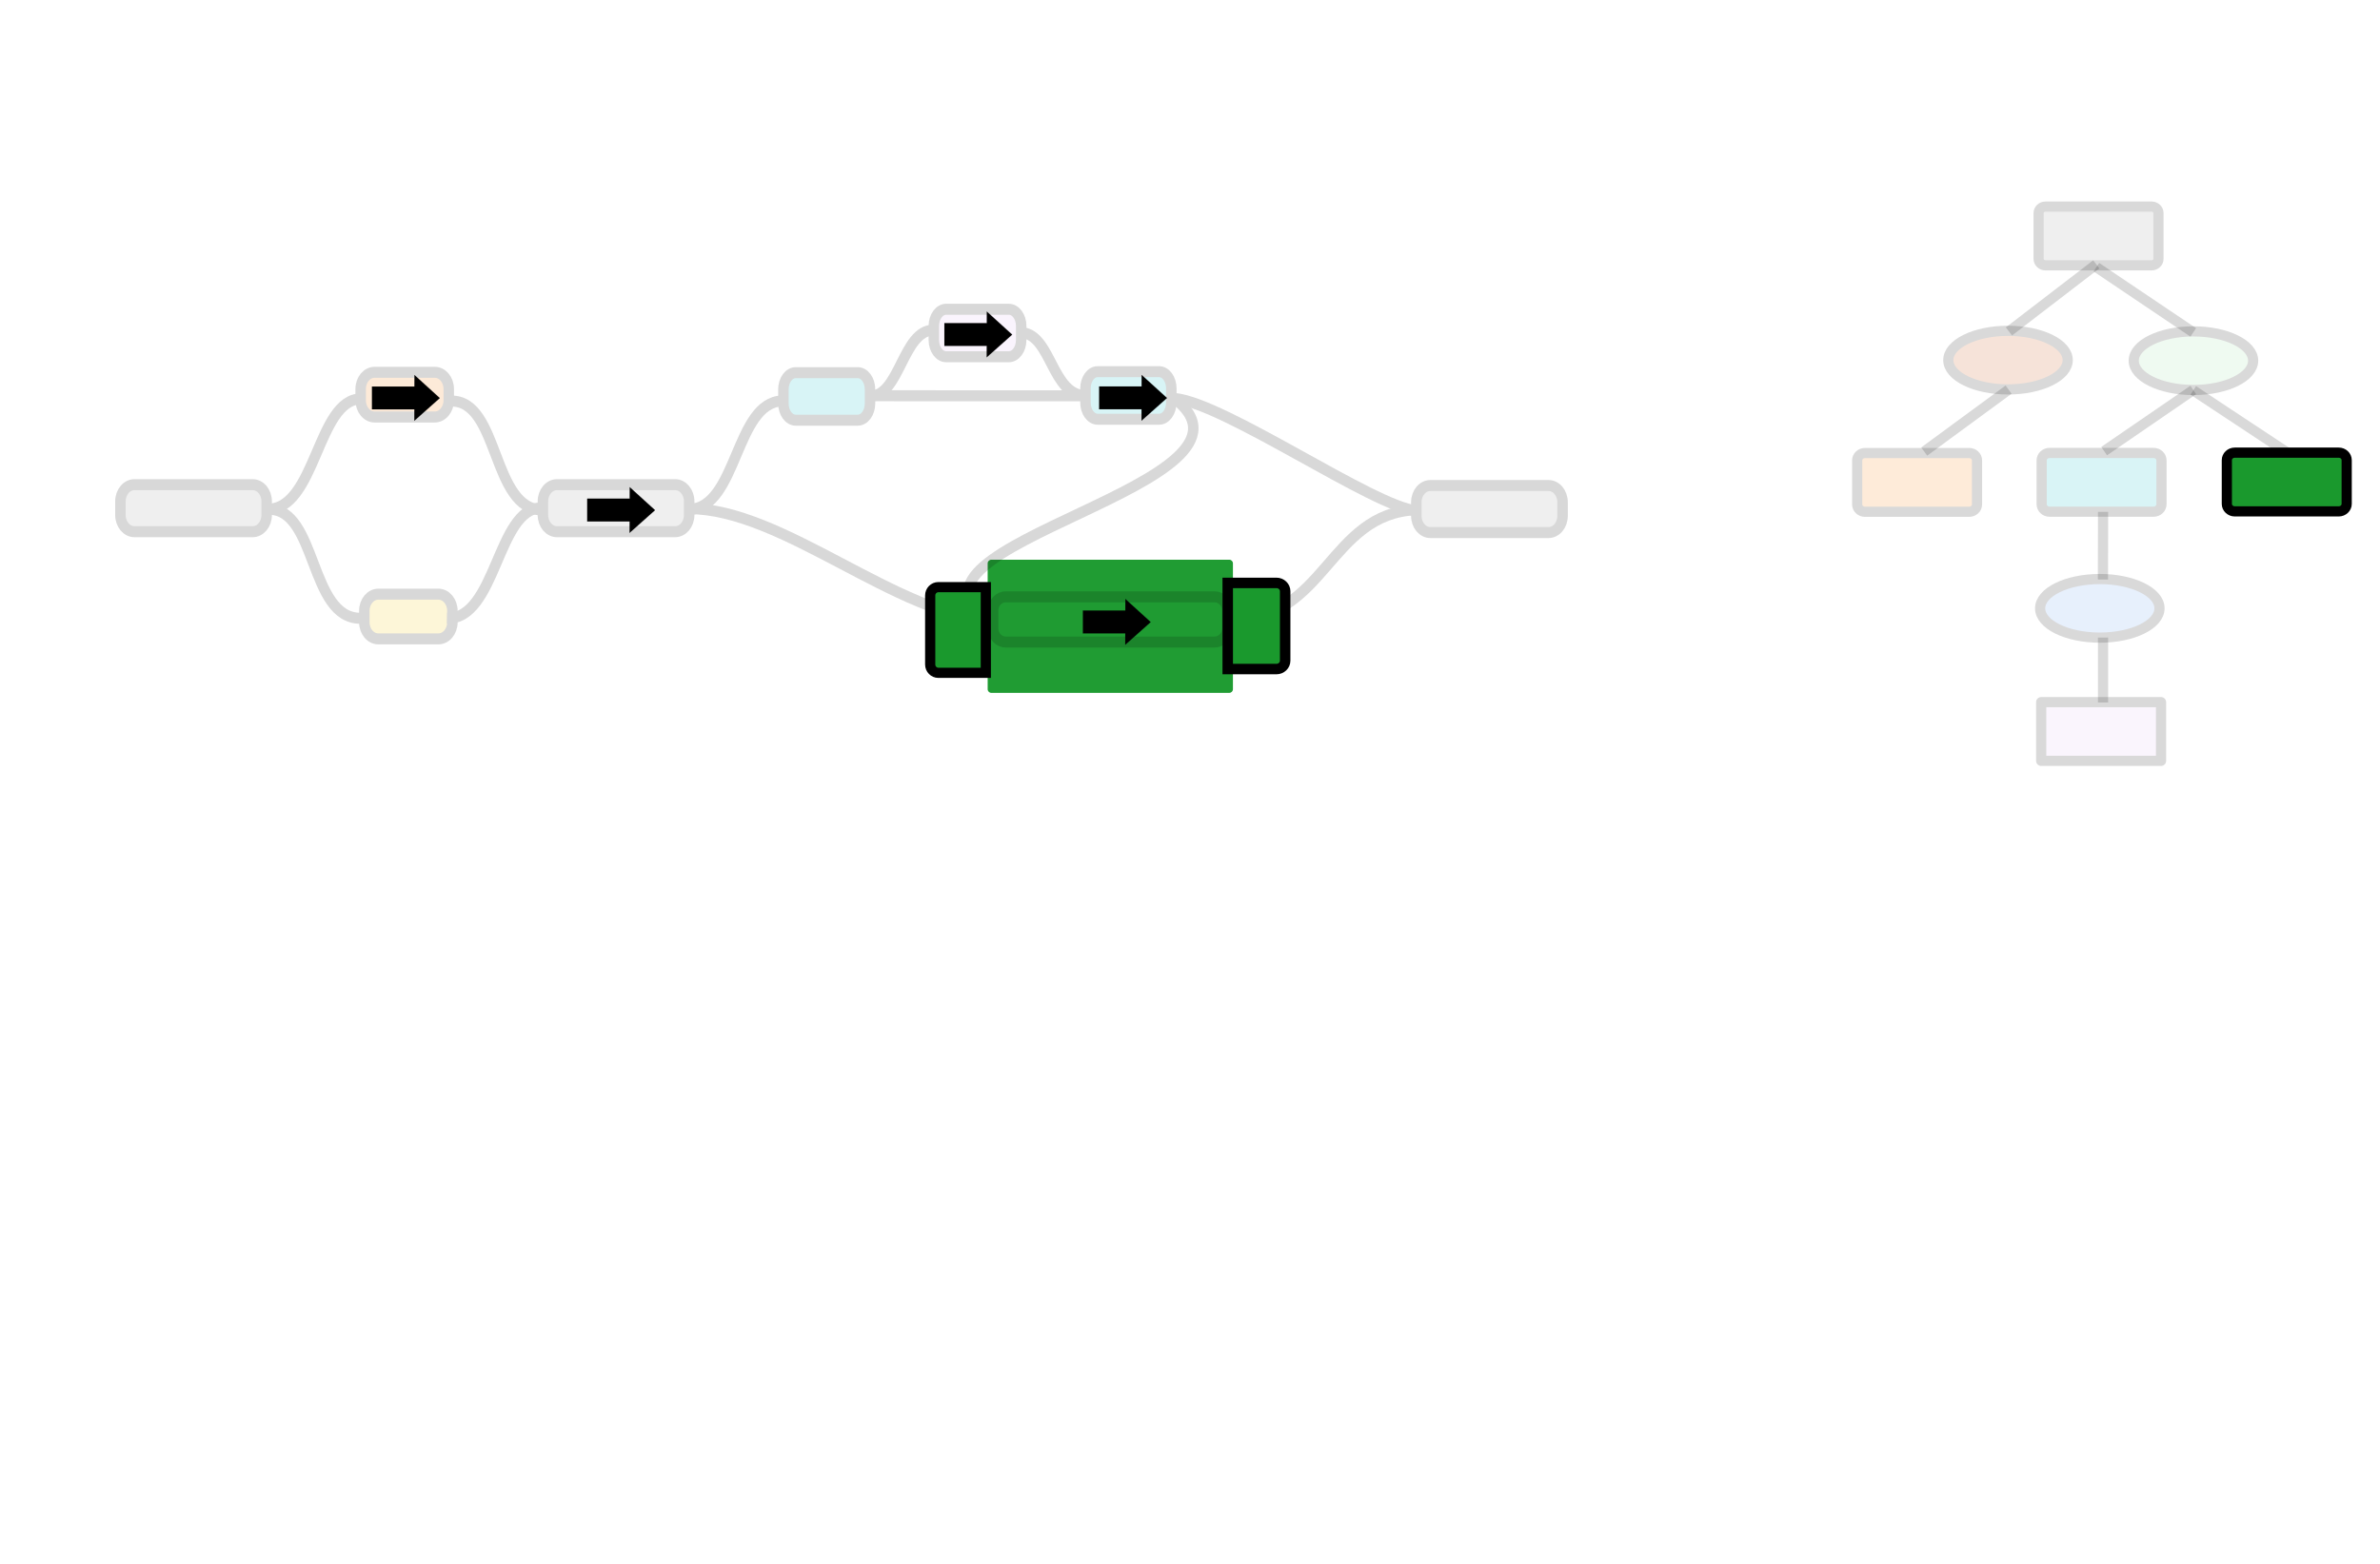
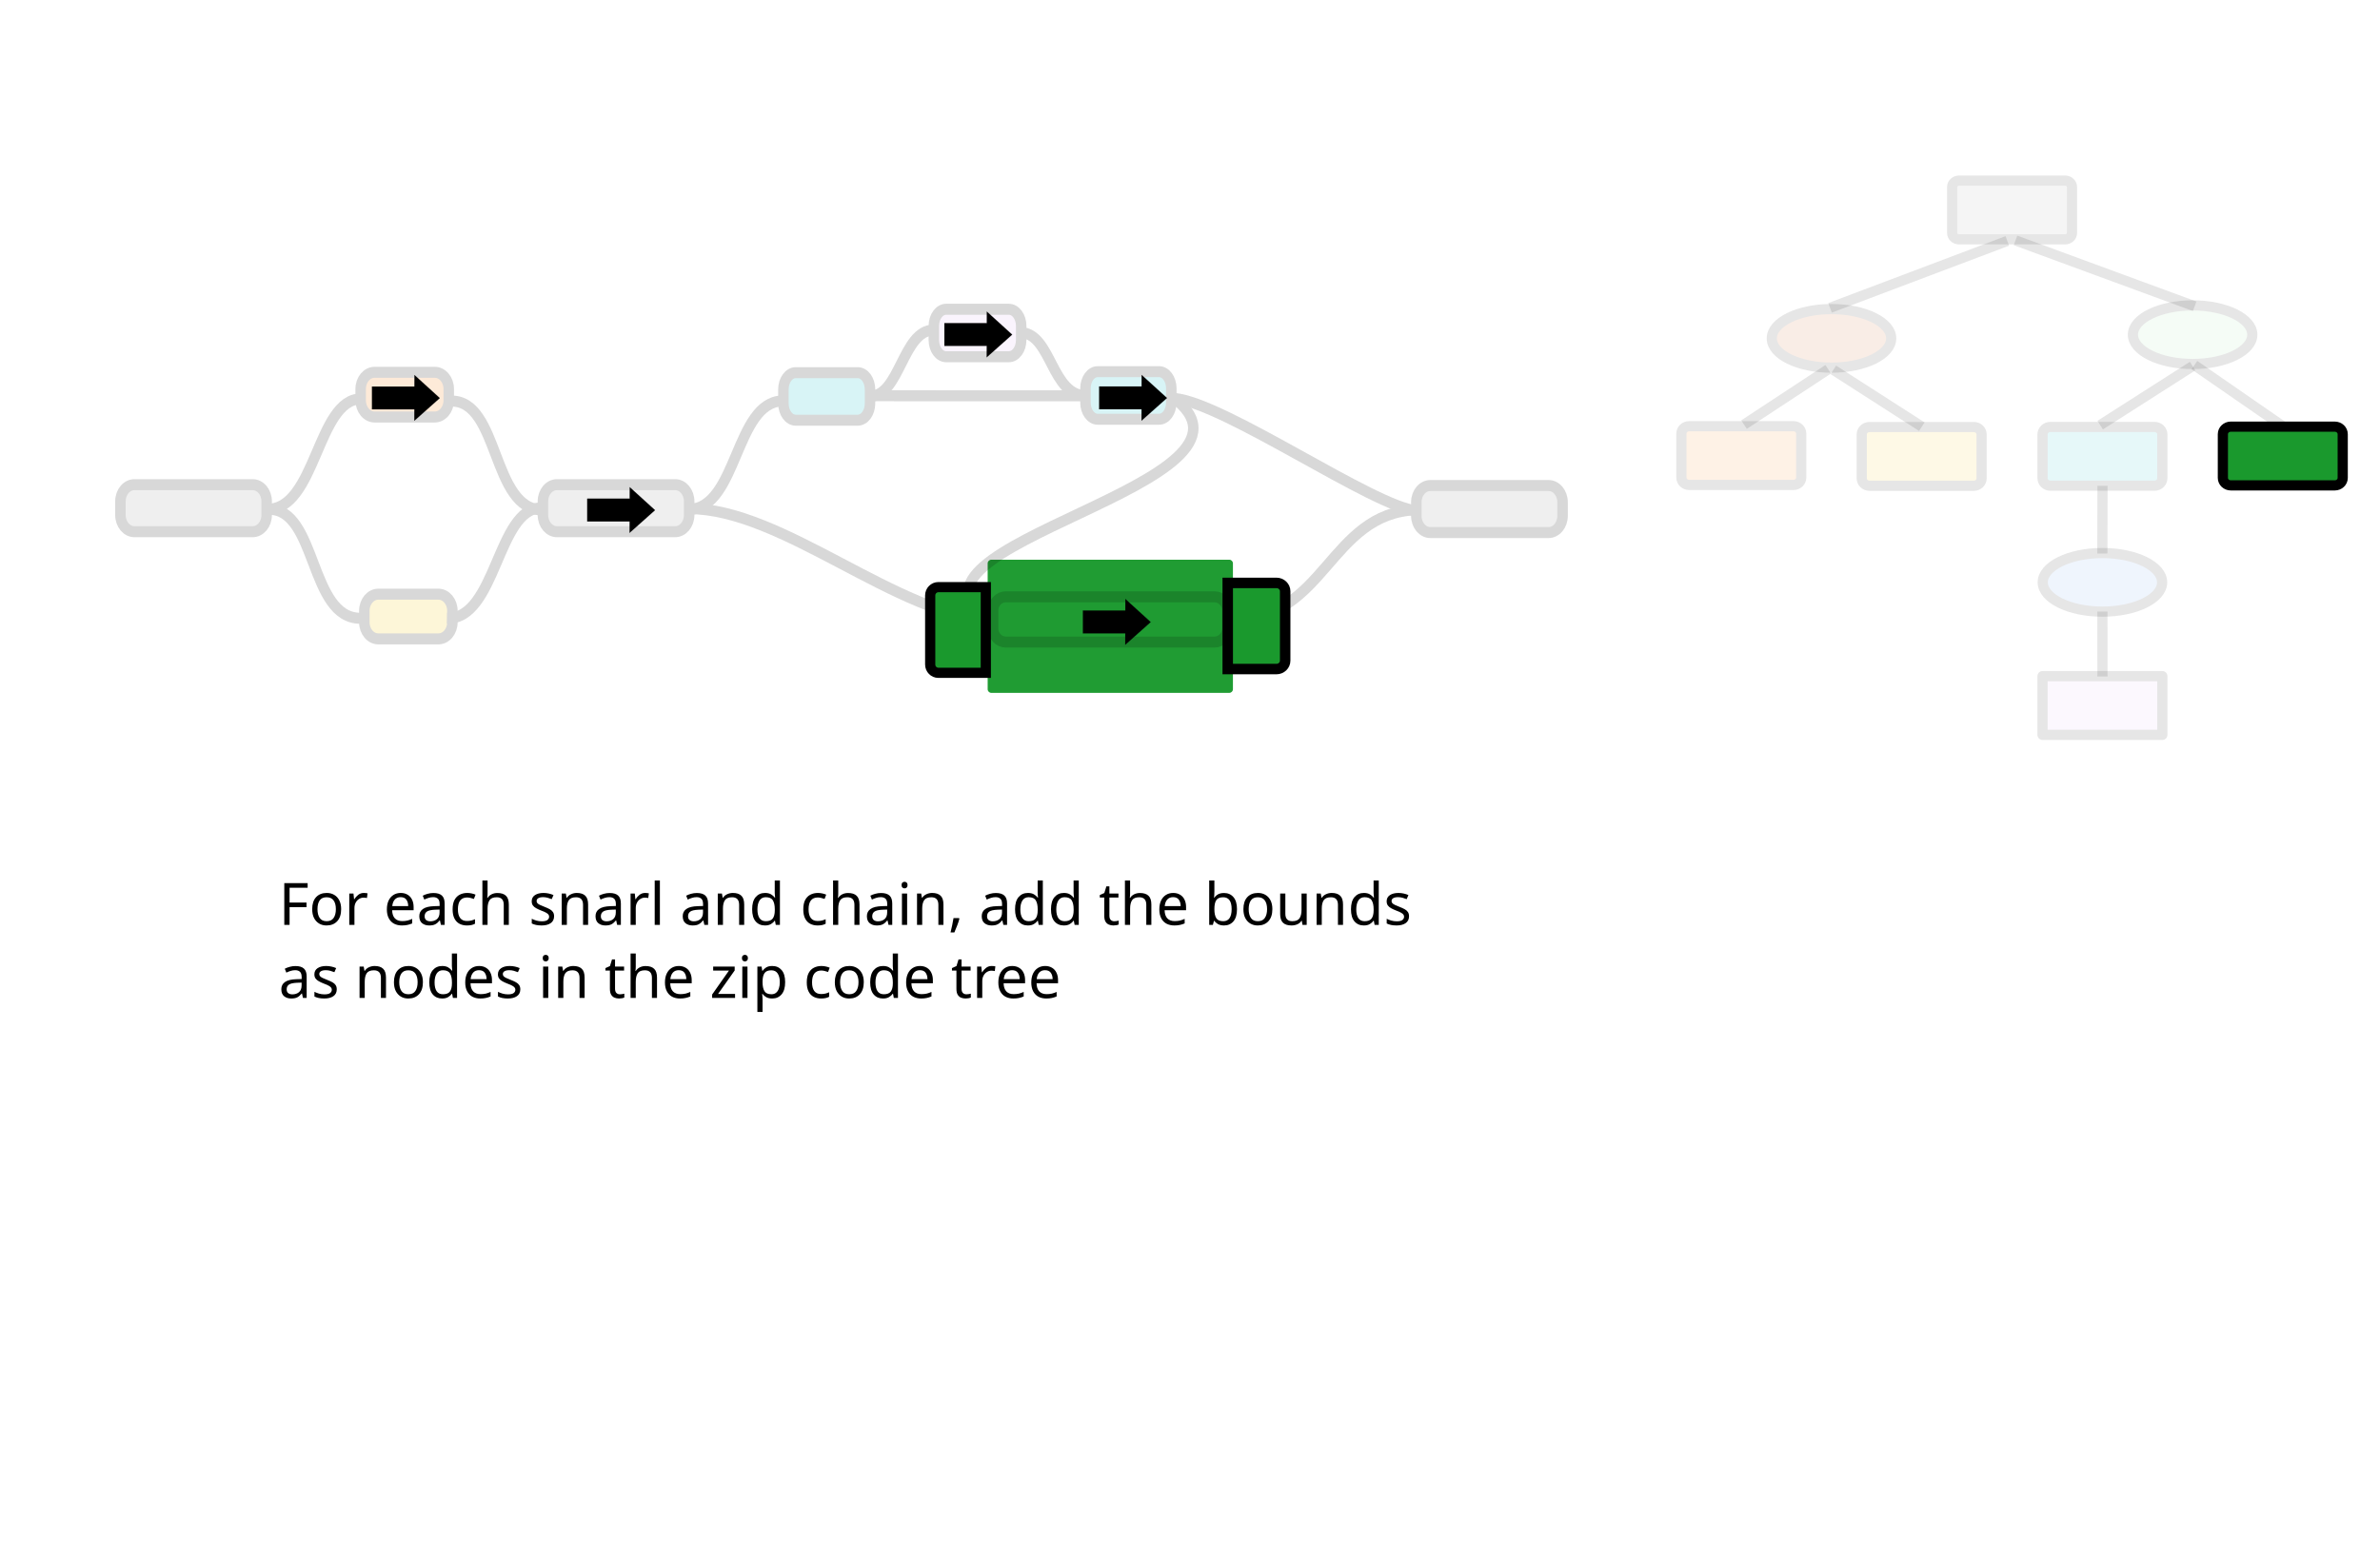
<svg xmlns="http://www.w3.org/2000/svg" width="689.631mm" height="453.047mm" viewBox="0 0 689.631 453.047" version="1.1" id="svg5" xml:space="preserve">
  <defs id="defs2" />
  <g id="layer1" transform="translate(-123.0018,-1393.002)">
    <rect style="opacity:0.972;fill:#1a992d;fill-opacity:1;stroke:none;stroke-width:0.24;stroke-dasharray:none;stroke-opacity:1" id="rect7436-4-8" width="71.071" height="38.588" x="409.188" y="1555.197" ry="1.066" />
    <g id="g16364-7-8" transform="translate(59.38712,1195.066)" style="opacity:0.153">
      <g id="g977-9-6" transform="matrix(2.32858,0,0,2.442497,-665.0383,-391.1974)">
        <path d="m 359.543,285.371 h 7.465 c 0.969,0 1.75,0.883 1.75,1.981 v 1.343 c 0,1.098 -0.781,1.981 -1.75,1.981 h -7.465 c -0.969,0 -1.746,-0.883 -1.746,-1.981 v -1.343 c 0,-1.098 0.777,-1.981 1.746,-1.981 z" style="fill:#f57600;fill-opacity:1;fill-rule:nonzero;stroke:#000000;stroke-width:1.304;stroke-linecap:butt;stroke-linejoin:miter;stroke-miterlimit:4;stroke-dasharray:none;stroke-opacity:1" id="path979-3-2" />
      </g>
      <g id="g981-9-8" transform="matrix(2.32858,0,0,2.442497,-665.0383,-391.1974)">
        <path d="m 411.941,285.414 h 7.704 c 0.851,0 1.535,0.891 1.535,1.992 v 1.657 c 0,1.101 -0.684,1.992 -1.535,1.992 h -7.704 c -0.851,0 -1.539,-0.891 -1.539,-1.992 v -1.657 c 0,-1.101 0.688,-1.992 1.539,-1.992 z" style="fill:#01b8c5;fill-opacity:1;fill-rule:nonzero;stroke:#000000;stroke-width:1.304;stroke-linecap:butt;stroke-linejoin:miter;stroke-miterlimit:4;stroke-dasharray:none;stroke-opacity:1" id="path983-2-4" />
      </g>
      <g id="g985-8-7" transform="matrix(2.32858,0,0,2.442497,-665.0383,-391.1974)">
        <path d="m 430.668,277.891 h 7.773 c 0.86,0 1.551,0.886 1.551,1.992 v 1.652 c 0,1.106 -0.691,1.992 -1.551,1.992 h -7.773 c -0.859,0 -1.547,-0.886 -1.547,-1.992 v -1.652 c 0,-1.106 0.688,-1.992 1.547,-1.992 z" style="fill:#dfb9f4;fill-opacity:1;fill-rule:nonzero;stroke:#000000;stroke-width:1.304;stroke-linecap:butt;stroke-linejoin:miter;stroke-miterlimit:4;stroke-dasharray:none;stroke-opacity:1" id="path987-30-2" />
      </g>
      <g id="g989-1-4" transform="matrix(2.32858,0,0,2.442497,-665.0383,-391.1974)">
        <path d="m 449.512,285.297 h 7.636 c 0.844,0 1.524,0.891 1.524,1.996 v 1.652 c 0,1.106 -0.68,1.996 -1.524,1.996 h -7.636 c -0.844,0 -1.524,-0.89 -1.524,-1.996 v -1.652 c 0,-1.105 0.68,-1.996 1.524,-1.996 z" style="fill:#01b8c5;fill-opacity:1;fill-rule:nonzero;stroke:#000000;stroke-width:1.304;stroke-linecap:butt;stroke-linejoin:miter;stroke-miterlimit:4;stroke-dasharray:none;stroke-opacity:1" id="path991-7-0" />
      </g>
      <g id="g993-8-6" transform="matrix(2.32858,0,0,2.442497,-665.0383,-391.1974)">
        <path d="m 438.086,312.008 h 25.953 c 0.879,0 1.59,0.719 1.59,1.617 v 2.137 c 0,0.894 -0.711,1.617 -1.59,1.617 h -25.953 c -0.879,0 -1.59,-0.723 -1.59,-1.617 v -2.137 c 0,-0.898 0.711,-1.617 1.59,-1.617 z" style="fill:#1a992d;fill-opacity:1;fill-rule:nonzero;stroke:#000000;stroke-width:1.304;stroke-linecap:butt;stroke-linejoin:miter;stroke-miterlimit:4;stroke-dasharray:none;stroke-opacity:1" id="path995-9-2" />
      </g>
      <g id="g997-15-9" transform="matrix(2.32858,0,0,2.442497,-665.0383,-391.1974)">
        <path d="m 329.652,298.703 h 14.7 c 0.968,0 1.75,0.883 1.75,1.981 v 1.621 c 0,1.097 -0.782,1.98 -1.75,1.98 h -14.7 c -0.968,0 -1.75,-0.883 -1.75,-1.98 v -1.621 c 0,-1.098 0.782,-1.981 1.75,-1.981 z" style="fill:#949494;fill-opacity:1;fill-rule:nonzero;stroke:#000000;stroke-width:1.304;stroke-linecap:butt;stroke-linejoin:miter;stroke-miterlimit:4;stroke-dasharray:none;stroke-opacity:1" id="path999-4-9" />
      </g>
      <g id="g1001-92-0" transform="matrix(2.32858,0,0,2.442497,-665.0383,-391.1974)">
        <path d="m 382.227,298.703 h 14.699 c 0.969,0 1.75,0.883 1.75,1.981 v 1.621 c 0,1.097 -0.781,1.98 -1.75,1.98 h -14.699 c -0.969,0 -1.75,-0.883 -1.75,-1.98 v -1.621 c 0,-1.098 0.781,-1.981 1.75,-1.981 z" style="fill:#949494;fill-opacity:1;fill-rule:nonzero;stroke:#000000;stroke-width:1.304;stroke-linecap:butt;stroke-linejoin:miter;stroke-miterlimit:4;stroke-dasharray:none;stroke-opacity:1" id="path1003-5-8" />
      </g>
      <g id="g1005-7-1" transform="matrix(2.32858,0,0,2.442497,-665.0383,-391.1974)">
        <path d="m 490.91,298.805 h 14.699 c 0.969,0 1.75,0.883 1.75,1.98 v 1.617 c 0,1.102 -0.781,1.985 -1.75,1.985 H 490.91 c -0.969,0 -1.75,-0.883 -1.75,-1.985 v -1.617 c 0,-1.097 0.781,-1.98 1.75,-1.98 z" style="fill:#949494;fill-opacity:1;fill-rule:nonzero;stroke:#000000;stroke-width:1.304;stroke-linecap:butt;stroke-linejoin:miter;stroke-miterlimit:4;stroke-dasharray:none;stroke-opacity:1" id="path1007-4-3" />
      </g>
      <g id="g1009-9-1" transform="matrix(2.32858,0,0,2.442497,-665.0383,-391.1974)">
        <path d="m 346.117,301.617 c 6.121,0.156 6.258,-13.094 11.727,-13.086" style="fill:none;stroke:#000000;stroke-width:1.304;stroke-linecap:butt;stroke-linejoin:miter;stroke-miterlimit:4;stroke-dasharray:none;stroke-opacity:1" id="path1011-9-1" />
      </g>
      <g id="g1013-4-0" transform="matrix(2.32858,0,0,2.442497,-665.0383,-391.1974)">
        <path d="m 369.055,288.785 c 6.047,-0.086 5.023,12.942 11.41,12.926" style="fill:none;stroke:#000000;stroke-width:1.304;stroke-linecap:butt;stroke-linejoin:miter;stroke-miterlimit:4;stroke-dasharray:none;stroke-opacity:1" id="path1015-5-3" />
      </g>
      <g id="g1021-9-4" transform="matrix(2.32858,0,0,2.442497,-665.0383,-391.1974)">
        <path d="m 398.703,301.645 c 5.985,-0.215 5.699,-12.715 11.555,-12.875" style="fill:none;stroke:#000000;stroke-width:1.304;stroke-linecap:butt;stroke-linejoin:miter;stroke-miterlimit:4;stroke-dasharray:none;stroke-opacity:1" id="path1023-3-0" />
      </g>
      <g id="g1025-5-3" transform="matrix(2.32858,0,0,2.442497,-665.0383,-391.1974)">
        <path d="m 421.156,288.152 26.922,0.008 c -4.316,-0.031 -4.277,-7.144 -7.996,-7.504" style="fill:none;stroke:#000000;stroke-width:1.304;stroke-linecap:butt;stroke-linejoin:miter;stroke-miterlimit:4;stroke-dasharray:none;stroke-opacity:1" id="path1027-7-9" />
      </g>
      <g id="g1029-0-1" transform="matrix(2.32858,0,0,2.442497,-665.0383,-391.1974)">
        <path d="m 429.059,280.367 c -3.793,0.024 -4.196,7.871 -7.852,7.828" style="fill:none;stroke:#000000;stroke-width:1.304;stroke-linecap:butt;stroke-linejoin:miter;stroke-miterlimit:4;stroke-dasharray:none;stroke-opacity:1" id="path1031-8-9" />
      </g>
      <g id="g1033-1-6" transform="matrix(2.32858,0,0,2.442497,-665.0383,-391.1974)">
        <path d="m 458.734,288.234 c 14.875,10.379 -37.89,17.688 -22.48,26.621" style="fill:none;stroke:#000000;stroke-width:1.304;stroke-linecap:butt;stroke-linejoin:miter;stroke-miterlimit:4;stroke-dasharray:none;stroke-opacity:1" id="path1035-9-9" />
      </g>
      <g id="g1037-9-3" transform="matrix(2.32858,0,0,2.442497,-665.0383,-391.1974)">
        <path d="m 459.047,288.473 c 6.223,0.511 24.855,12.894 30.137,13.324" style="fill:none;stroke:#000000;stroke-width:1.304;stroke-linecap:butt;stroke-linejoin:miter;stroke-miterlimit:4;stroke-dasharray:none;stroke-opacity:1" id="path1039-7-3" />
      </g>
      <g id="g1041-8-8" transform="matrix(2.32858,0,0,2.442497,-665.0383,-391.1974)">
        <path d="m 466.094,314.711 c 11.75,0.164 12.176,-12.609 23.054,-13.031" style="fill:none;stroke:#000000;stroke-width:1.304;stroke-linecap:butt;stroke-linejoin:miter;stroke-miterlimit:4;stroke-dasharray:none;stroke-opacity:1" id="path1043-2-0" />
      </g>
      <g id="g1045-5-5" transform="matrix(2.32858,0,0,2.442497,-665.0383,-391.1974)">
        <path d="m 436.449,314.816 c -11.875,-0.476 -26.09,-13.281 -37.804,-13.265" style="fill:none;stroke:#000000;stroke-width:1.304;stroke-linecap:butt;stroke-linejoin:miter;stroke-miterlimit:4;stroke-dasharray:none;stroke-opacity:1" id="path1047-3-6" />
      </g>
      <g id="g977-3-1-6-4-6" transform="matrix(2.32858,0,0,2.442497,-663.9782,-326.899)" style="fill:#f2c300;fill-opacity:1">
        <path d="m 359.543,285.371 h 7.465 c 0.969,0 1.75,0.883 1.75,1.981 v 1.343 c 0,1.098 -0.781,1.981 -1.75,1.981 h -7.465 c -0.969,0 -1.746,-0.883 -1.746,-1.981 v -1.343 c 0,-1.098 0.777,-1.981 1.746,-1.981 z" style="fill:#f2c300;fill-opacity:1;fill-rule:nonzero;stroke:#000000;stroke-width:1.304;stroke-linecap:butt;stroke-linejoin:miter;stroke-miterlimit:4;stroke-dasharray:none;stroke-opacity:1" id="path979-6-0-7-9-4" />
      </g>
      <g id="g1009-0-1-3-0-0" transform="matrix(2.32858,0,0,2.442497,-612.8154,-359.6062)">
        <path d="m 346.117,301.617 c 6.121,0.156 6.258,-13.094 11.727,-13.086" style="fill:none;stroke:#000000;stroke-width:1.304;stroke-linecap:butt;stroke-linejoin:miter;stroke-miterlimit:4;stroke-dasharray:none;stroke-opacity:1" id="path1011-6-5-6-2-0" />
      </g>
      <g id="g1013-2-9-5-0-4" transform="matrix(2.32858,0,0,2.442497,-717.8909,-359.8255)">
        <path d="m 369.055,288.785 c 6.047,-0.086 5.023,12.942 11.41,12.926" style="fill:none;stroke:#000000;stroke-width:1.304;stroke-linecap:butt;stroke-linejoin:miter;stroke-miterlimit:4;stroke-dasharray:none;stroke-opacity:1" id="path1015-6-7-6-19-6" />
      </g>
    </g>
    <path d="m 408.951,1483.309 -0.009,3.332 h -12.288 v 6.592 h 12.269 l -0.009,3.3 7.368,-6.563 z" style="fill:#000000;fill-opacity:1;fill-rule:evenodd;stroke:#000000;stroke-width:0.037;stroke-linecap:butt;stroke-linejoin:miter;stroke-miterlimit:4;stroke-dasharray:none;stroke-opacity:1" id="path1115-7-3-7-2" />
    <path d="m 394.894,1563.149 c -1.306,0 -2.358,1.074 -2.358,2.406 v 20.011 c 0,1.332 1.052,2.406 2.358,2.406 h 13.761 v -24.822 z" style="fill:#1a992d;fill-opacity:1;fill-rule:evenodd;stroke:#000000;stroke-width:2.955;stroke-linecap:butt;stroke-linejoin:miter;stroke-miterlimit:5.4;stroke-dasharray:none;stroke-opacity:1" id="path959-8-6" />
    <path d="m 478.751,1561.919 v 24.964 h 14.12 c 1.393,0 2.524,-1.083 2.524,-2.431 v -20.102 c 0,-1.351 -1.131,-2.431 -2.524,-2.431 z" style="fill:#1a992d;fill-opacity:1;fill-rule:evenodd;stroke:#000000;stroke-width:3.034;stroke-linecap:butt;stroke-linejoin:miter;stroke-miterlimit:4;stroke-dasharray:none;stroke-opacity:1" id="path963-2-2" />
    <path d="m 243.102,1501.696 -0.016,3.329 h -12.29 v 6.602 h 12.272 l -0.009,3.292 4.6,-4.093 2.768,-2.463 z" style="fill:#000000;fill-opacity:1;fill-rule:evenodd;stroke:#000000;stroke-width:0.037;stroke-linecap:butt;stroke-linejoin:miter;stroke-miterlimit:4;stroke-dasharray:none;stroke-opacity:1" id="path1107-5-9-4-6" />
    <path d="m 305.475,1534.184 -0.009,3.329 H 293.167 v 6.592 h 12.281 l -0.019,3.302 7.368,-6.566 z" style="fill:#000000;fill-opacity:1;fill-rule:evenodd;stroke:#000000;stroke-width:0.037;stroke-linecap:butt;stroke-linejoin:miter;stroke-miterlimit:4;stroke-dasharray:none;stroke-opacity:1" id="path1111-9-3-0-1" />
    <path d="m 453.804,1501.667 -0.009,3.339 h -12.29 v 6.592 h 12.272 l -0.009,3.302 7.368,-6.563 z" style="fill:#000000;fill-opacity:1;fill-rule:evenodd;stroke:#000000;stroke-width:0.037;stroke-linecap:butt;stroke-linejoin:miter;stroke-miterlimit:4;stroke-dasharray:none;stroke-opacity:1" id="path1119-5-3-6-3" />
    <path d="m 449.091,1566.603 -0.009,3.339 h -12.288 v 6.592 h 12.272 l -0.009,3.302 7.358,-6.565 z" style="fill:#000000;fill-opacity:1;fill-rule:evenodd;stroke:#000000;stroke-width:0.037;stroke-linecap:butt;stroke-linejoin:miter;stroke-miterlimit:4;stroke-dasharray:none;stroke-opacity:1" id="path1123-5-7-4-2" />
-     <path d="m 715.706,1452.87 h 30.744 c 1.099,0 1.99,0.842 1.99,1.881 v 13.265 c 0,1.04 -0.892,1.874 -1.99,1.874 h -30.744 c -1.101,0 -1.993,-0.834 -1.993,-1.874 v -13.265 c 0,-1.038 0.892,-1.881 1.993,-1.881 z" style="opacity:0.152;fill:#949494;fill-opacity:1;fill-rule:evenodd;stroke:#000000;stroke-width:2.95;stroke-linecap:butt;stroke-linejoin:miter;stroke-miterlimit:4;stroke-dasharray:none;stroke-opacity:1" id="path475-9" />
-     <path d="m 663.393,1524.285 h 30.208 c 1.255,0 2.263,0.952 2.263,2.138 v 12.742 c 0,1.185 -1.008,2.14 -2.263,2.14 h -30.208 c -1.245,0 -2.256,-0.955 -2.256,-2.14 v -12.742 c 0,-1.185 1.01,-2.138 2.256,-2.138 z" style="opacity:0.152;fill:#f57600;fill-opacity:1;fill-rule:evenodd;stroke:#000000;stroke-width:2.95;stroke-linecap:butt;stroke-linejoin:miter;stroke-miterlimit:4;stroke-dasharray:none;stroke-opacity:1" id="path479-9" />
-     <path d="m 716.888,1524.259 h 30.134 c 1.273,0 2.291,0.97 2.291,2.173 v 12.674 c 0,1.203 -1.017,2.173 -2.291,2.173 h -30.134 c -1.273,0 -2.293,-0.97 -2.293,-2.173 v -12.674 c 0,-1.203 1.02,-2.173 2.293,-2.173 z" style="opacity:0.152;fill:#01b8c5;fill-opacity:1;fill-rule:evenodd;stroke:#000000;stroke-width:2.95;stroke-linecap:butt;stroke-linejoin:miter;stroke-miterlimit:4;stroke-dasharray:none;stroke-opacity:1" id="path483-1" />
-     <path d="m 714.46,1596.473 h 34.727 v 17.011 h -34.727 z" style="opacity:0.152;fill:#dfb9f4;fill-opacity:1;fill-rule:evenodd;stroke:#000000;stroke-width:2.95;stroke-linecap:butt;stroke-linejoin:round;stroke-miterlimit:4;stroke-dasharray:none;stroke-opacity:1" id="path487-4" />
-     <path d="m 770.554,1524.173 h 30.117 c 1.283,0 2.309,0.97 2.309,2.182 v 12.665 c 0,1.203 -1.027,2.173 -2.309,2.173 H 770.554 c -1.273,0 -2.3,-0.97 -2.3,-2.173 v -12.665 c 0,-1.212 1.027,-2.182 2.3,-2.182 z" style="fill:#1a992d;fill-opacity:1;fill-rule:evenodd;stroke:#000000;stroke-width:2.95;stroke-linecap:butt;stroke-linejoin:miter;stroke-miterlimit:4;stroke-dasharray:none;stroke-opacity:1" id="path491-9" />
-     <path d="m 775.873,1497.522 c 0,4.689 -7.747,8.497 -17.293,8.497 -9.558,0 -17.305,-3.807 -17.305,-8.497 0,-4.683 7.747,-8.49 17.305,-8.49 9.546,0 17.293,3.807 17.293,8.49 z" style="opacity:0.152;fill:#96dca1;fill-opacity:1;fill-rule:nonzero;stroke:#000000;stroke-width:2.95;stroke-linecap:butt;stroke-linejoin:miter;stroke-miterlimit:4;stroke-dasharray:none;stroke-opacity:1" id="path495-1" />
-     <path d="m 722.142,1497.357 c 0,4.692 -7.747,8.49 -17.303,8.49 -9.549,0 -17.296,-3.799 -17.296,-8.49 0,-4.689 7.747,-8.488 17.296,-8.488 9.556,0 17.303,3.799 17.303,8.488 z" style="opacity:0.152;fill:#c44601;fill-opacity:1;fill-rule:nonzero;stroke:#000000;stroke-width:2.95;stroke-linecap:butt;stroke-linejoin:miter;stroke-miterlimit:4;stroke-dasharray:none;stroke-opacity:1" id="path499-0" />
-     <path d="m 748.74,1569.287 c 0,4.692 -7.738,8.49 -17.296,8.49 -9.556,0 -17.293,-3.799 -17.293,-8.49 0,-4.689 7.738,-8.488 17.293,-8.488 9.558,0 17.296,3.799 17.296,8.488 z" style="opacity:0.152;fill:#5f97eb;fill-opacity:1;fill-rule:nonzero;stroke:#000000;stroke-width:2.95;stroke-linecap:butt;stroke-linejoin:miter;stroke-miterlimit:4;stroke-dasharray:none;stroke-opacity:1" id="path503-7" />
-     <path d="m 705.112,1489.04 25.306,-19.426" style="opacity:0.152;fill:none;stroke:#000000;stroke-width:2.95;stroke-linecap:butt;stroke-linejoin:miter;stroke-miterlimit:4;stroke-dasharray:none;stroke-opacity:1" id="path507-5" />
-     <path d="m 758.515,1489.324 -28.069,-18.894" style="opacity:0.152;fill:none;stroke:#000000;stroke-width:2.95;stroke-linecap:butt;stroke-linejoin:miter;stroke-miterlimit:4;stroke-dasharray:none;stroke-opacity:1" id="path511-8" />
-     <path d="m 785.741,1524.138 -27.217,-17.998" style="opacity:0.152;fill:none;stroke:#000000;stroke-width:2.95;stroke-linecap:butt;stroke-linejoin:miter;stroke-miterlimit:4;stroke-dasharray:none;stroke-opacity:1" id="path515-7" />
-     <path d="m 732.701,1523.726 25.823,-17.717" style="opacity:0.152;fill:none;stroke:#000000;stroke-width:2.95;stroke-linecap:butt;stroke-linejoin:miter;stroke-miterlimit:4;stroke-dasharray:none;stroke-opacity:1" id="path519-0" />
-     <path d="m 705.012,1505.906 -24.451,17.948" style="opacity:0.152;fill:#f57600;fill-opacity:1;fill-rule:nonzero;stroke:#000000;stroke-width:2.95;stroke-linecap:butt;stroke-linejoin:miter;stroke-miterlimit:4;stroke-dasharray:none;stroke-opacity:1" id="path523-4" />
-     <path d="m 732.392,1541.331 -0.037,19.606" style="opacity:0.152;fill:none;stroke:#000000;stroke-width:2.95;stroke-linecap:butt;stroke-linejoin:miter;stroke-miterlimit:4;stroke-dasharray:none;stroke-opacity:1" id="path527-8" />
-     <path d="m 732.382,1577.759 0.009,18.817" style="opacity:0.152;fill:none;stroke:#000000;stroke-width:2.95;stroke-linecap:butt;stroke-linejoin:miter;stroke-miterlimit:4;stroke-dasharray:none;stroke-opacity:1" id="path531-0" />
+     <text xml:space="preserve" style="font-style:normal;font-variant:normal;font-weight:normal;font-stretch:normal;font-size:16.933px;font-family:sans-serif;-inkscape-font-specification:'sans-serif, Normal';font-variant-ligatures:normal;font-variant-caps:normal;font-variant-numeric:normal;font-variant-east-asian:normal;fill:#000000;stroke-width:1.4;stroke-dasharray:none" x="203.738" y="1661.016" id="text250-67-3-0-2">
+       <tspan style="font-style:normal;font-variant:normal;font-weight:normal;font-stretch:normal;font-size:16.933px;font-family:sans-serif;-inkscape-font-specification:'sans-serif, Normal';font-variant-ligatures:normal;font-variant-caps:normal;font-variant-numeric:normal;font-variant-east-asian:normal;stroke-width:1.4;stroke-dasharray:none" x="203.738" y="1661.016" id="tspan333">For each snarl and chain, add the bounds</tspan>
+       <tspan style="font-style:normal;font-variant:normal;font-weight:normal;font-stretch:normal;font-size:16.933px;font-family:sans-serif;-inkscape-font-specification:'sans-serif, Normal';font-variant-ligatures:normal;font-variant-caps:normal;font-variant-numeric:normal;font-variant-east-asian:normal;stroke-width:1.4;stroke-dasharray:none" x="203.738" y="1682.183" id="tspan1405">as nodes in the zip code tree</tspan>
+     </text>
+     <g id="g4102" transform="translate(4.9989319e-6,4.4998932e-5)">
+       <path d="m 690.65,1445.336 h 30.744 c 1.099,0 1.99,0.842 1.99,1.881 v 13.265 c 0,1.04 -0.892,1.874 -1.99,1.874 h -30.744 c -1.101,0 -1.993,-0.834 -1.993,-1.874 v -13.265 c 0,-1.038 0.892,-1.881 1.993,-1.881 z" style="opacity:0.1;fill:#949494;fill-opacity:1;fill-rule:evenodd;stroke:#000000;stroke-width:2.95;stroke-linecap:butt;stroke-linejoin:miter;stroke-miterlimit:4;stroke-dasharray:none;stroke-opacity:1" id="path475-9" />
+       <path d="m 664.719,1516.752 h 30.208 c 1.255,0 2.263,0.952 2.263,2.138 v 12.742 c 0,1.185 -1.008,2.14 -2.263,2.14 h -30.208 c -1.245,0 -2.256,-0.955 -2.256,-2.14 v -12.742 c 0,-1.185 1.01,-2.138 2.256,-2.138 z" style="opacity:0.1;fill:#f2c300;fill-opacity:1;fill-rule:evenodd;stroke:#000000;stroke-width:2.95;stroke-linecap:butt;stroke-linejoin:miter;stroke-miterlimit:4;stroke-dasharray:none;stroke-opacity:1" id="path479-9" />
+       <path d="m 612.459,1516.512 h 30.208 c 1.255,0 2.263,0.952 2.263,2.138 v 12.742 c 0,1.185 -1.008,2.14 -2.263,2.14 h -30.208 c -1.245,0 -2.256,-0.955 -2.256,-2.14 v -12.742 c 0,-1.185 1.01,-2.138 2.256,-2.138 z" style="opacity:0.1;fill:#f57600;fill-opacity:1;fill-rule:evenodd;stroke:#000000;stroke-width:2.95;stroke-linecap:butt;stroke-linejoin:miter;stroke-miterlimit:4;stroke-dasharray:none;stroke-opacity:1" id="path479-9-5" />
+       <path d="m 717.14,1516.726 h 30.134 c 1.273,0 2.291,0.97 2.291,2.173 v 12.674 c 0,1.203 -1.017,2.173 -2.291,2.173 h -30.134 c -1.273,0 -2.293,-0.97 -2.293,-2.173 v -12.674 c 0,-1.203 1.02,-2.173 2.293,-2.173 z" style="opacity:0.1;fill:#01b8c5;fill-opacity:1;fill-rule:evenodd;stroke:#000000;stroke-width:2.95;stroke-linecap:butt;stroke-linejoin:miter;stroke-miterlimit:4;stroke-dasharray:none;stroke-opacity:1" id="path483-1" />
+       <path d="m 714.842,1588.939 h 34.727 v 17.011 h -34.727 z" style="opacity:0.1;fill:#dfb9f4;fill-opacity:1;fill-rule:evenodd;stroke:#000000;stroke-width:2.95;stroke-linecap:butt;stroke-linejoin:round;stroke-miterlimit:4;stroke-dasharray:none;stroke-opacity:1" id="path487-4" />
+       <path d="m 769.403,1516.64 h 30.117 c 1.283,0 2.309,0.97 2.309,2.182 v 12.665 c 0,1.203 -1.027,2.173 -2.309,2.173 H 769.403 c -1.273,0 -2.3,-0.97 -2.3,-2.173 v -12.665 c 0,-1.212 1.027,-2.182 2.3,-2.182 z" style="fill:#1a992d;fill-opacity:1;fill-rule:evenodd;stroke:#000000;stroke-width:2.95;stroke-linecap:butt;stroke-linejoin:miter;stroke-miterlimit:4;stroke-dasharray:none;stroke-opacity:1" id="path491-9" />
+       <path d="m 775.635,1489.988 c 0,4.689 -7.747,8.497 -17.293,8.497 -9.558,0 -17.305,-3.807 -17.305,-8.497 0,-4.683 7.747,-8.49 17.305,-8.49 9.546,0 17.293,3.807 17.293,8.49 z" style="opacity:0.1;fill:#96dca1;fill-opacity:1;fill-rule:nonzero;stroke:#000000;stroke-width:2.95;stroke-linecap:butt;stroke-linejoin:miter;stroke-miterlimit:4;stroke-dasharray:none;stroke-opacity:1" id="path495-1" />
+       <path d="m 670.996,1491.053 c 0,4.692 -7.747,8.49 -17.303,8.49 -9.549,0 -17.296,-3.799 -17.296,-8.49 0,-4.689 7.747,-8.488 17.296,-8.488 9.556,0 17.303,3.799 17.303,8.488 z" style="opacity:0.1;fill:#c44601;fill-opacity:1;fill-rule:nonzero;stroke:#000000;stroke-width:2.95;stroke-linecap:butt;stroke-linejoin:miter;stroke-miterlimit:4;stroke-dasharray:none;stroke-opacity:1" id="path499-0" />
+       <path d="m 749.5,1561.754 c 0,4.692 -7.738,8.49 -17.296,8.49 -9.556,0 -17.293,-3.799 -17.293,-8.49 0,-4.689 7.738,-8.488 17.293,-8.488 9.558,0 17.296,3.799 17.296,8.488 z" style="opacity:0.1;fill:#5f97eb;fill-opacity:1;fill-rule:nonzero;stroke:#000000;stroke-width:2.95;stroke-linecap:butt;stroke-linejoin:miter;stroke-miterlimit:4;stroke-dasharray:none;stroke-opacity:1" id="path503-7" />
+       <path d="m 653.272,1482.213 51.373,-19.402" style="opacity:0.1;fill:none;stroke:#000000;stroke-width:2.95;stroke-linecap:butt;stroke-linejoin:miter;stroke-miterlimit:4;stroke-dasharray:none;stroke-opacity:1" id="path507-5" />
+       <path d="m 758.932,1481.76 -51.914,-19.096" style="opacity:0.1;fill:none;stroke:#000000;stroke-width:2.95;stroke-linecap:butt;stroke-linejoin:miter;stroke-miterlimit:4;stroke-dasharray:none;stroke-opacity:1" id="path511-8" />
+       <path d="m 784.589,1516.604 -25.738,-17.802 m -78.978,17.841 -25.635,-16.459" style="opacity:0.1;fill:none;stroke:#000000;stroke-width:2.95;stroke-linecap:butt;stroke-linejoin:miter;stroke-miterlimit:4;stroke-dasharray:none;stroke-opacity:1" id="path515-7" />
+       <path d="m 731.55,1516.193 26.774,-17.1" style="opacity:0.1;fill:none;stroke:#000000;stroke-width:2.95;stroke-linecap:butt;stroke-linejoin:miter;stroke-miterlimit:4;stroke-dasharray:none;stroke-opacity:1" id="path519-0" />
+       <path d="m 652.742,1500.01 -24.397,16.037" style="opacity:0.1;fill:#f57600;fill-opacity:1;fill-rule:nonzero;stroke:#000000;stroke-width:2.95;stroke-linecap:butt;stroke-linejoin:miter;stroke-miterlimit:4;stroke-dasharray:none;stroke-opacity:1" id="path523-4" />
+       <path d="m 732.224,1533.798 -0.037,19.606" style="opacity:0.1;fill:none;stroke:#000000;stroke-width:2.95;stroke-linecap:butt;stroke-linejoin:miter;stroke-miterlimit:4;stroke-dasharray:none;stroke-opacity:1" id="path527-8" />
+       <path d="m 732.201,1570.226 0.009,18.817" style="opacity:0.1;fill:none;stroke:#000000;stroke-width:2.95;stroke-linecap:butt;stroke-linejoin:miter;stroke-miterlimit:4;stroke-dasharray:none;stroke-opacity:1" id="path531-0" />
+     </g>
  </g>
</svg>
